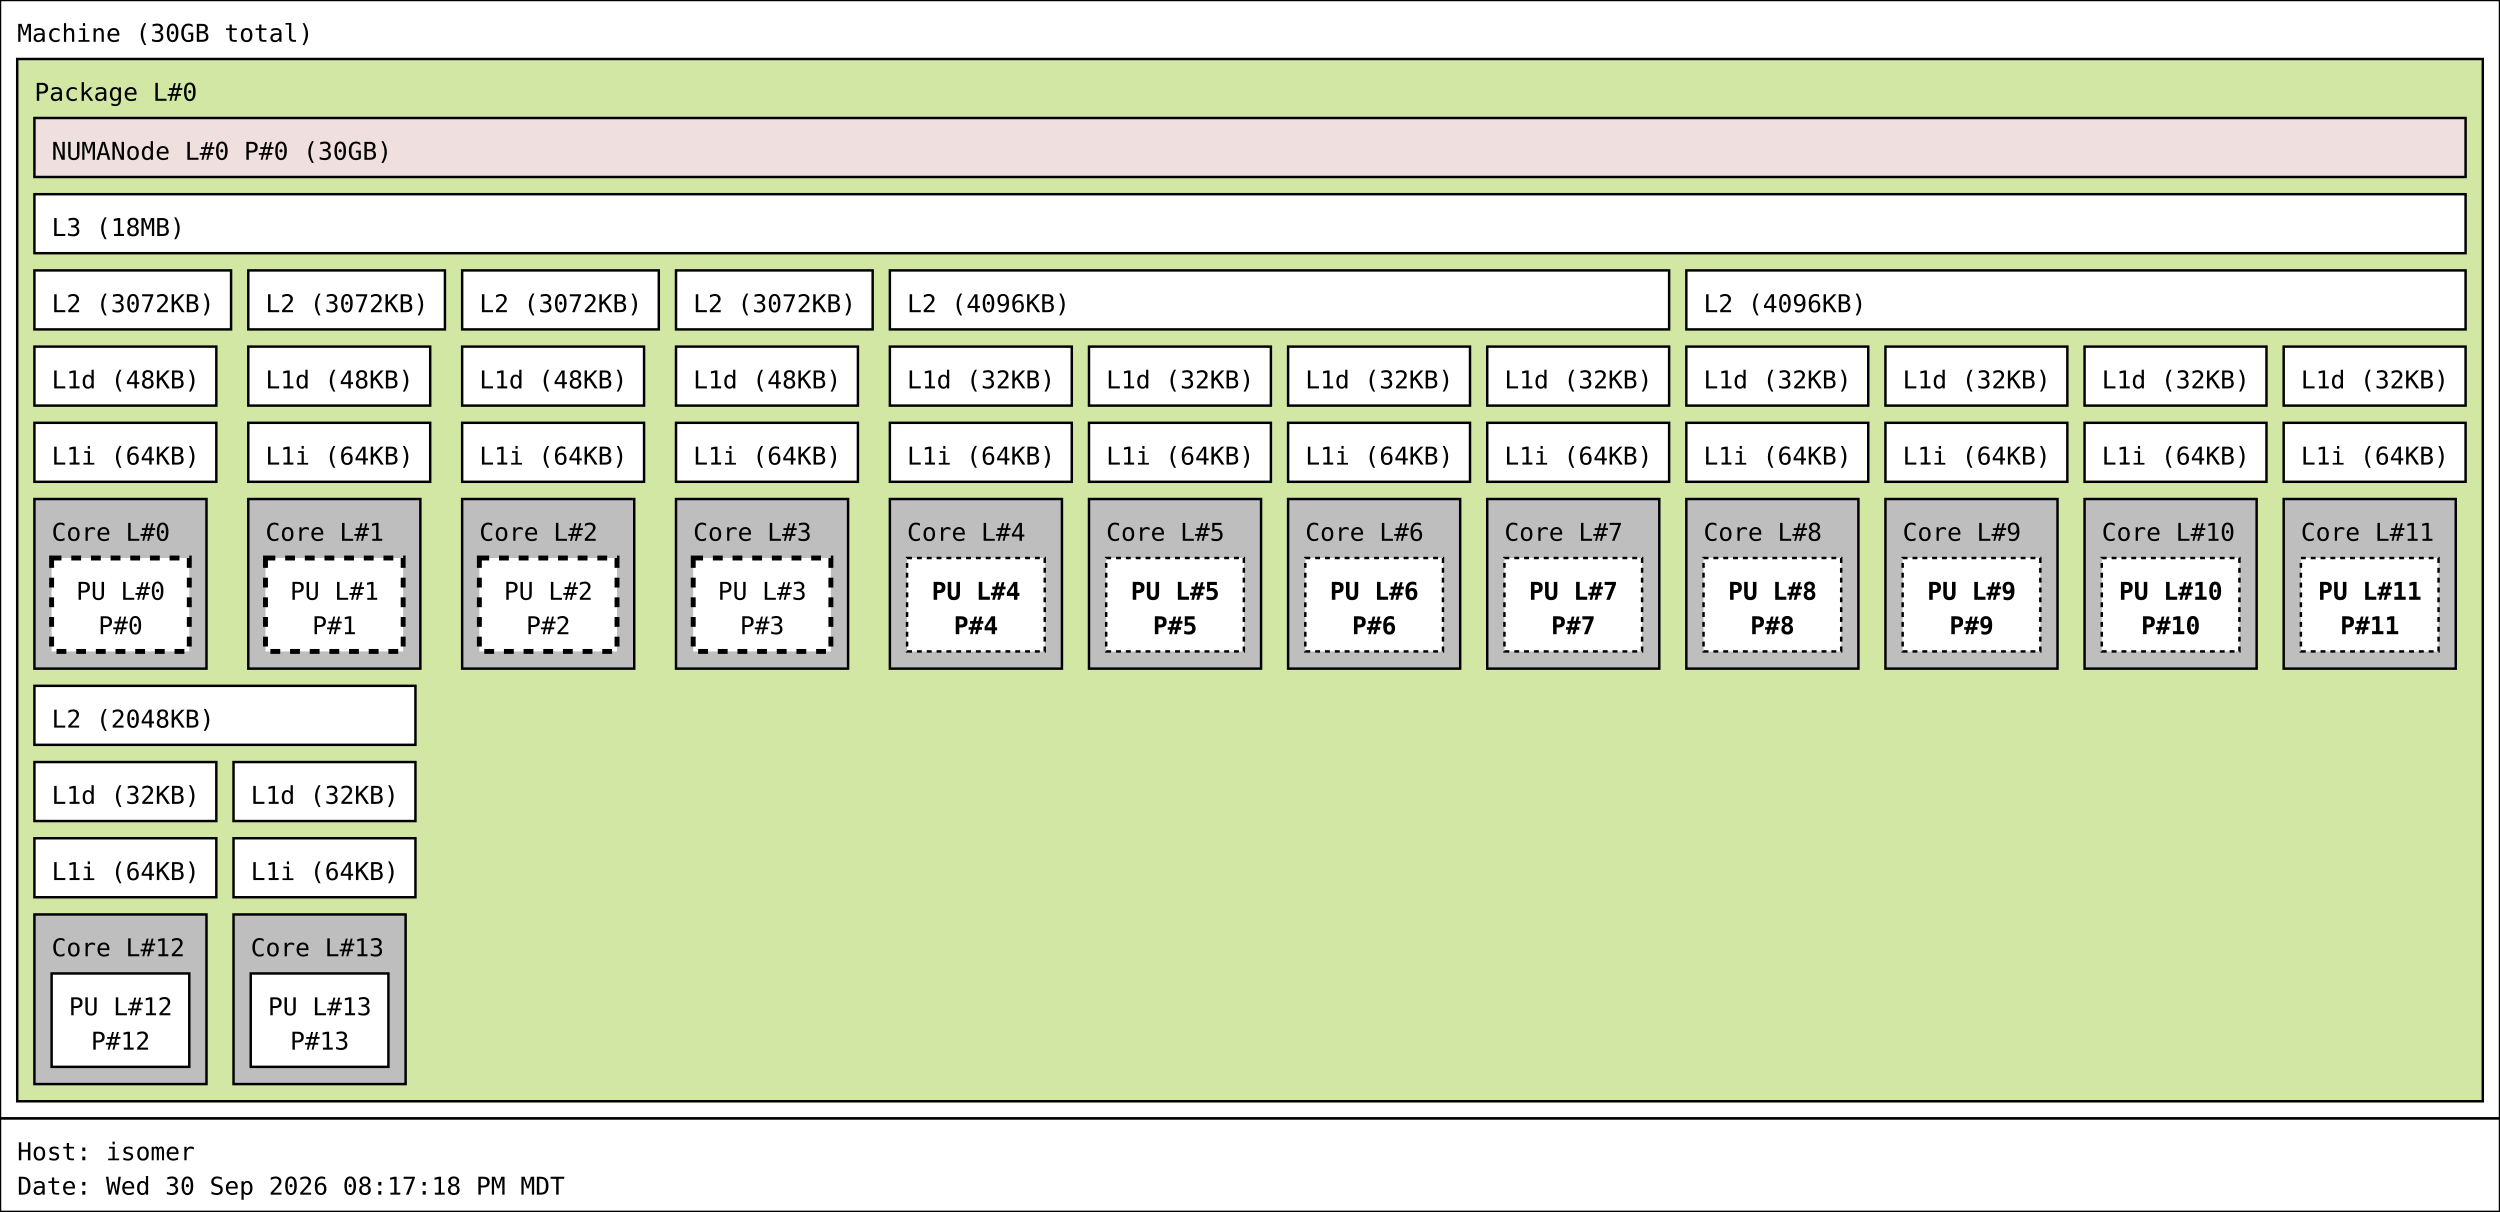
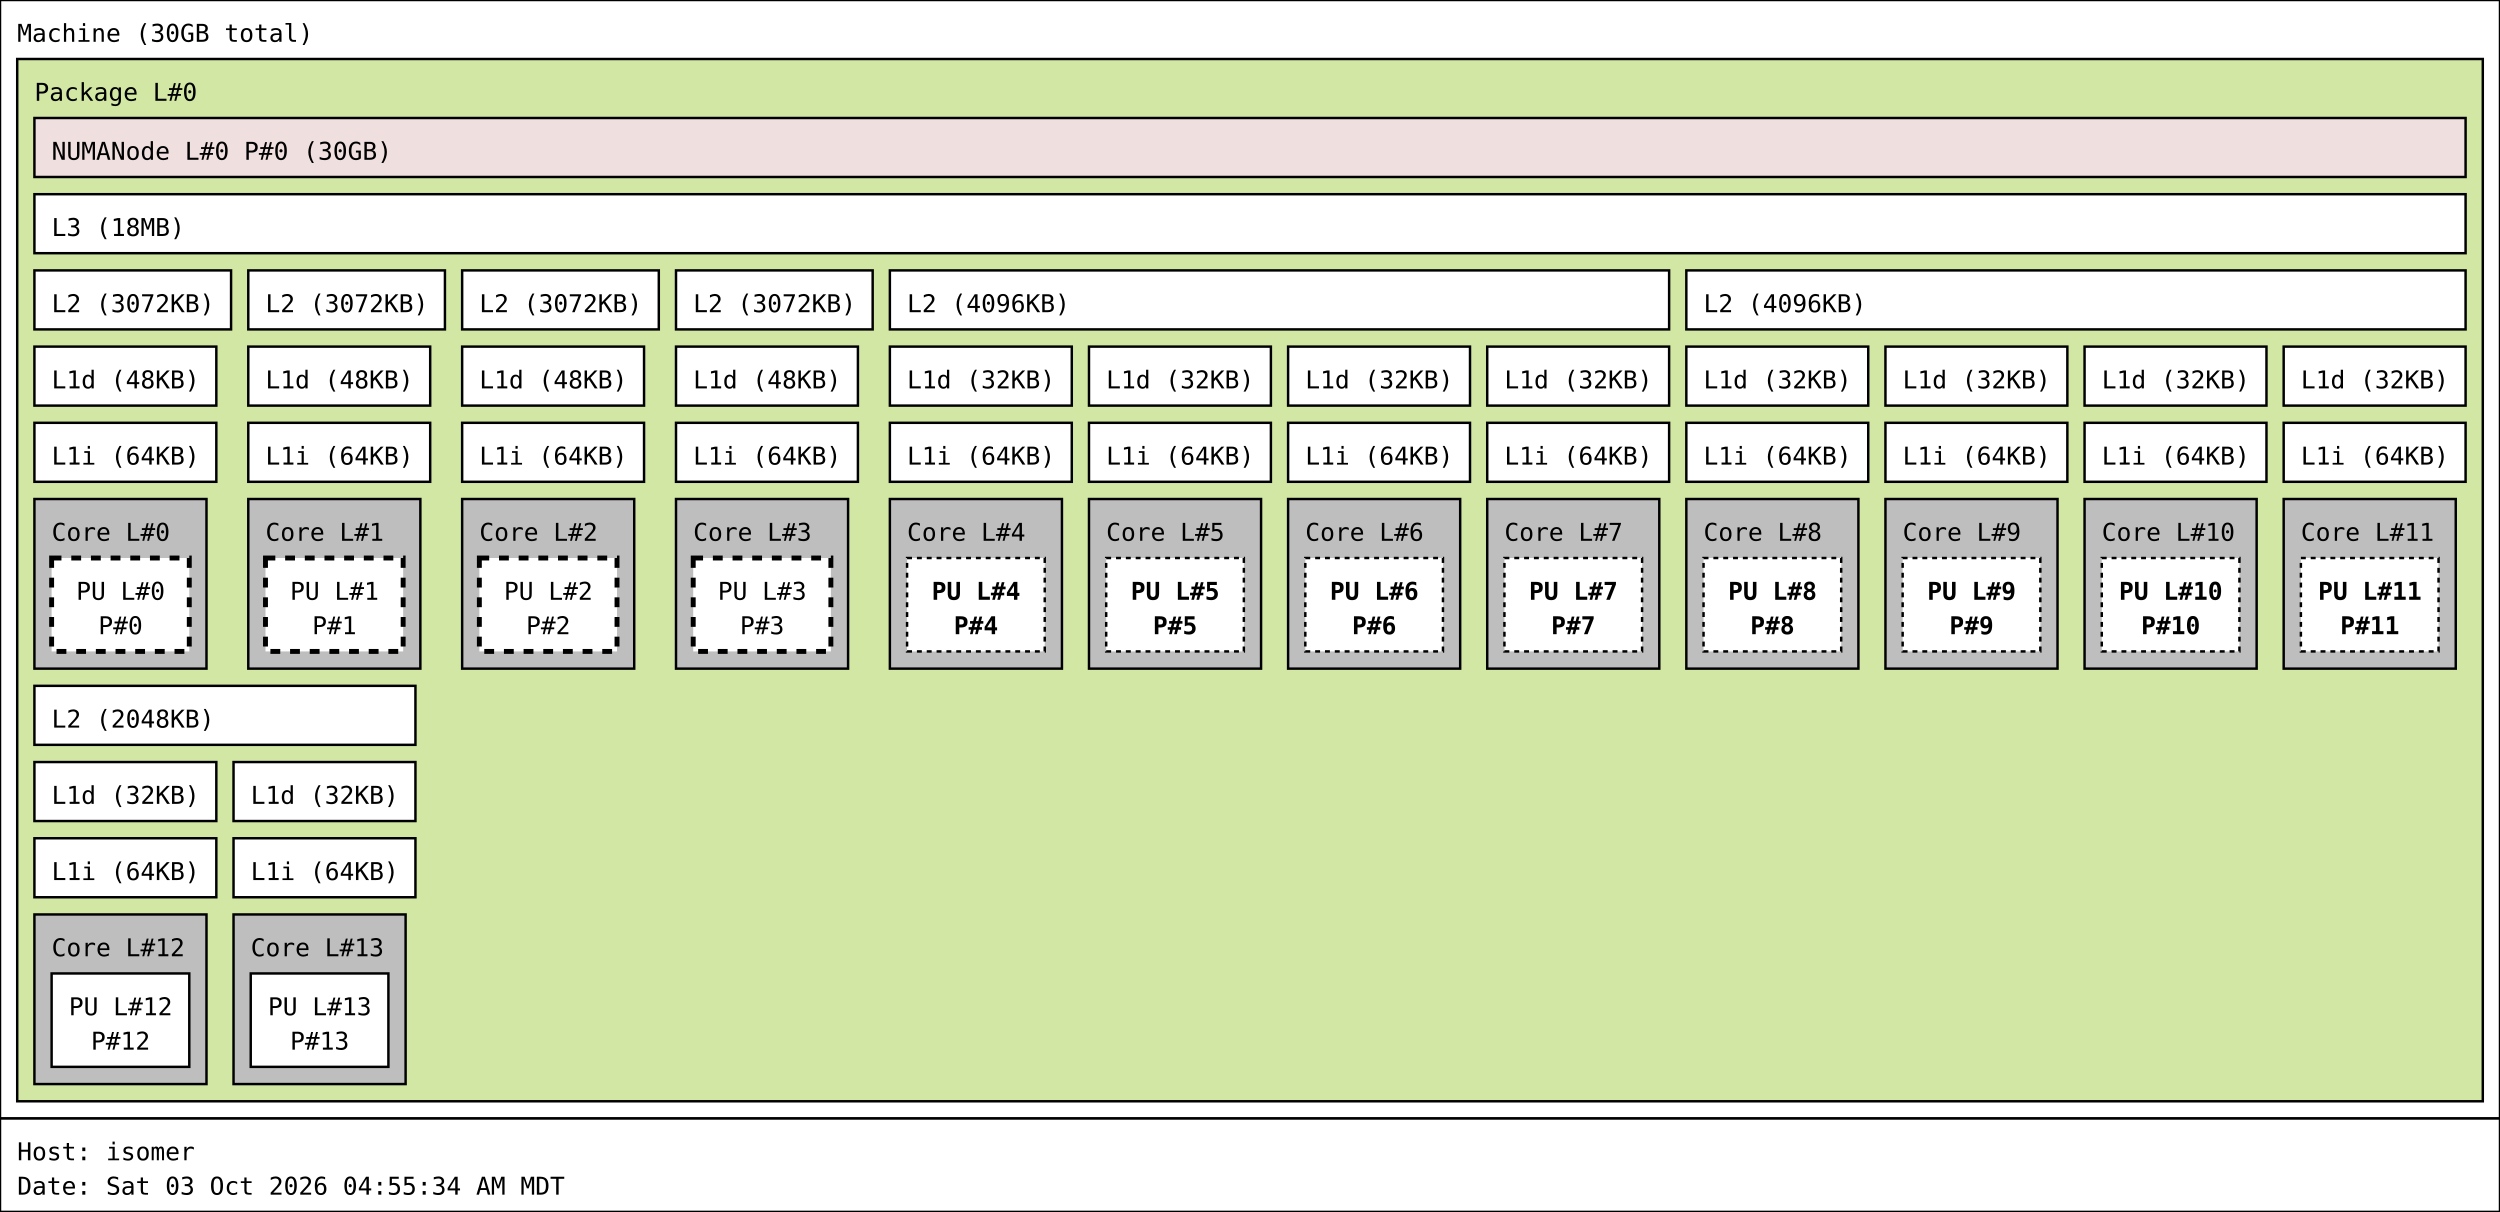
<svg xmlns="http://www.w3.org/2000/svg" width="1017px" height="493px" viewBox="0 0 1017px 493px" version="1.1">
  <rect id="Machine_0_rect" class="Machine" x="0" y="0" width="1017" height="455" fill="rgb(255,255,255)" stroke="rgb(0,0,0)" stroke-width="1" />
  <text id="Machine_0_text" class="Machine" font-family="Monospace" x="7" y="17" fill="rgb(0,0,0)" font-size="10px">Machine (30GB total)</text>
  <rect id="Package_0_rect" class="Package" x="7" y="24" width="1003" height="424" fill="rgb(210,231,164)" stroke="rgb(0,0,0)" stroke-width="1" />
  <text id="Package_0_text" class="Package" font-family="Monospace" x="14" y="41" fill="rgb(0,0,0)" font-size="10px">Package L#0</text>
  <rect id="L3_0_rect" class="L3" x="14" y="79" width="989" height="24" fill="rgb(255,255,255)" stroke="rgb(0,0,0)" stroke-width="1" />
  <text id="L3_0_text" class="L3" font-family="Monospace" x="21" y="96" fill="rgb(0,0,0)" font-size="10px">L3 (18MB)</text>
  <rect id="L2_0_rect" class="L2" x="14" y="110" width="80" height="24" fill="rgb(255,255,255)" stroke="rgb(0,0,0)" stroke-width="1" />
  <text id="L2_0_text" class="L2" font-family="Monospace" x="21" y="127" fill="rgb(0,0,0)" font-size="10px">L2 (3072KB)</text>
  <rect id="L1d_0_rect" class="L1d" x="14" y="141" width="74" height="24" fill="rgb(255,255,255)" stroke="rgb(0,0,0)" stroke-width="1" />
  <text id="L1d_0_text" class="L1d" font-family="Monospace" x="21" y="158" fill="rgb(0,0,0)" font-size="10px">L1d (48KB)</text>
  <rect id="L1i_0_rect" class="L1i" x="14" y="172" width="74" height="24" fill="rgb(255,255,255)" stroke="rgb(0,0,0)" stroke-width="1" />
  <text id="L1i_0_text" class="L1i" font-family="Monospace" x="21" y="189" fill="rgb(0,0,0)" font-size="10px">L1i (64KB)</text>
  <rect id="Core_0_rect" class="Core" x="14" y="203" width="70" height="69" fill="rgb(190,190,190)" stroke="rgb(0,0,0)" stroke-width="1" />
  <text id="Core_0_text" class="Core" font-family="Monospace" x="21" y="220" fill="rgb(0,0,0)" font-size="10px">Core L#0</text>
  <rect id="PU_0_rect" class="PU" x="21" y="227" width="56" height="38" fill="rgb(255,255,255)" stroke="rgb(0,0,0)" stroke-width="2" stroke-dasharray="4" />
  <text id="PU_0_text" class="PU" font-family="Monospace" x="31" y="244" fill="rgb(0,0,0)" font-size="10px">PU L#0</text>
  <text id="PU_0_text_1" class="PU" font-family="Monospace" x="40" y="258" fill="rgb(0,0,0)" font-size="10px">P#0</text>
  <rect id="L2_1_rect" class="L2" x="101" y="110" width="80" height="24" fill="rgb(255,255,255)" stroke="rgb(0,0,0)" stroke-width="1" />
  <text id="L2_1_text" class="L2" font-family="Monospace" x="108" y="127" fill="rgb(0,0,0)" font-size="10px">L2 (3072KB)</text>
  <rect id="L1d_1_rect" class="L1d" x="101" y="141" width="74" height="24" fill="rgb(255,255,255)" stroke="rgb(0,0,0)" stroke-width="1" />
  <text id="L1d_1_text" class="L1d" font-family="Monospace" x="108" y="158" fill="rgb(0,0,0)" font-size="10px">L1d (48KB)</text>
  <rect id="L1i_1_rect" class="L1i" x="101" y="172" width="74" height="24" fill="rgb(255,255,255)" stroke="rgb(0,0,0)" stroke-width="1" />
  <text id="L1i_1_text" class="L1i" font-family="Monospace" x="108" y="189" fill="rgb(0,0,0)" font-size="10px">L1i (64KB)</text>
  <rect id="Core_1_rect" class="Core" x="101" y="203" width="70" height="69" fill="rgb(190,190,190)" stroke="rgb(0,0,0)" stroke-width="1" />
  <text id="Core_1_text" class="Core" font-family="Monospace" x="108" y="220" fill="rgb(0,0,0)" font-size="10px">Core L#1</text>
  <rect id="PU_1_rect" class="PU" x="108" y="227" width="56" height="38" fill="rgb(255,255,255)" stroke="rgb(0,0,0)" stroke-width="2" stroke-dasharray="4" />
  <text id="PU_1_text" class="PU" font-family="Monospace" x="118" y="244" fill="rgb(0,0,0)" font-size="10px">PU L#1</text>
  <text id="PU_1_text_1" class="PU" font-family="Monospace" x="127" y="258" fill="rgb(0,0,0)" font-size="10px">P#1</text>
  <rect id="L2_2_rect" class="L2" x="188" y="110" width="80" height="24" fill="rgb(255,255,255)" stroke="rgb(0,0,0)" stroke-width="1" />
  <text id="L2_2_text" class="L2" font-family="Monospace" x="195" y="127" fill="rgb(0,0,0)" font-size="10px">L2 (3072KB)</text>
  <rect id="L1d_2_rect" class="L1d" x="188" y="141" width="74" height="24" fill="rgb(255,255,255)" stroke="rgb(0,0,0)" stroke-width="1" />
  <text id="L1d_2_text" class="L1d" font-family="Monospace" x="195" y="158" fill="rgb(0,0,0)" font-size="10px">L1d (48KB)</text>
  <rect id="L1i_2_rect" class="L1i" x="188" y="172" width="74" height="24" fill="rgb(255,255,255)" stroke="rgb(0,0,0)" stroke-width="1" />
  <text id="L1i_2_text" class="L1i" font-family="Monospace" x="195" y="189" fill="rgb(0,0,0)" font-size="10px">L1i (64KB)</text>
  <rect id="Core_2_rect" class="Core" x="188" y="203" width="70" height="69" fill="rgb(190,190,190)" stroke="rgb(0,0,0)" stroke-width="1" />
  <text id="Core_2_text" class="Core" font-family="Monospace" x="195" y="220" fill="rgb(0,0,0)" font-size="10px">Core L#2</text>
  <rect id="PU_2_rect" class="PU" x="195" y="227" width="56" height="38" fill="rgb(255,255,255)" stroke="rgb(0,0,0)" stroke-width="2" stroke-dasharray="4" />
  <text id="PU_2_text" class="PU" font-family="Monospace" x="205" y="244" fill="rgb(0,0,0)" font-size="10px">PU L#2</text>
  <text id="PU_2_text_1" class="PU" font-family="Monospace" x="214" y="258" fill="rgb(0,0,0)" font-size="10px">P#2</text>
  <rect id="L2_3_rect" class="L2" x="275" y="110" width="80" height="24" fill="rgb(255,255,255)" stroke="rgb(0,0,0)" stroke-width="1" />
  <text id="L2_3_text" class="L2" font-family="Monospace" x="282" y="127" fill="rgb(0,0,0)" font-size="10px">L2 (3072KB)</text>
  <rect id="L1d_3_rect" class="L1d" x="275" y="141" width="74" height="24" fill="rgb(255,255,255)" stroke="rgb(0,0,0)" stroke-width="1" />
  <text id="L1d_3_text" class="L1d" font-family="Monospace" x="282" y="158" fill="rgb(0,0,0)" font-size="10px">L1d (48KB)</text>
  <rect id="L1i_3_rect" class="L1i" x="275" y="172" width="74" height="24" fill="rgb(255,255,255)" stroke="rgb(0,0,0)" stroke-width="1" />
  <text id="L1i_3_text" class="L1i" font-family="Monospace" x="282" y="189" fill="rgb(0,0,0)" font-size="10px">L1i (64KB)</text>
  <rect id="Core_3_rect" class="Core" x="275" y="203" width="70" height="69" fill="rgb(190,190,190)" stroke="rgb(0,0,0)" stroke-width="1" />
  <text id="Core_3_text" class="Core" font-family="Monospace" x="282" y="220" fill="rgb(0,0,0)" font-size="10px">Core L#3</text>
  <rect id="PU_3_rect" class="PU" x="282" y="227" width="56" height="38" fill="rgb(255,255,255)" stroke="rgb(0,0,0)" stroke-width="2" stroke-dasharray="4" />
  <text id="PU_3_text" class="PU" font-family="Monospace" x="292" y="244" fill="rgb(0,0,0)" font-size="10px">PU L#3</text>
  <text id="PU_3_text_1" class="PU" font-family="Monospace" x="301" y="258" fill="rgb(0,0,0)" font-size="10px">P#3</text>
  <rect id="L2_4_rect" class="L2" x="362" y="110" width="317" height="24" fill="rgb(255,255,255)" stroke="rgb(0,0,0)" stroke-width="1" />
  <text id="L2_4_text" class="L2" font-family="Monospace" x="369" y="127" fill="rgb(0,0,0)" font-size="10px">L2 (4096KB)</text>
  <rect id="L1d_4_rect" class="L1d" x="362" y="141" width="74" height="24" fill="rgb(255,255,255)" stroke="rgb(0,0,0)" stroke-width="1" />
  <text id="L1d_4_text" class="L1d" font-family="Monospace" x="369" y="158" fill="rgb(0,0,0)" font-size="10px">L1d (32KB)</text>
  <rect id="L1i_4_rect" class="L1i" x="362" y="172" width="74" height="24" fill="rgb(255,255,255)" stroke="rgb(0,0,0)" stroke-width="1" />
  <text id="L1i_4_text" class="L1i" font-family="Monospace" x="369" y="189" fill="rgb(0,0,0)" font-size="10px">L1i (64KB)</text>
  <rect id="Core_4_rect" class="Core" x="362" y="203" width="70" height="69" fill="rgb(190,190,190)" stroke="rgb(0,0,0)" stroke-width="1" />
  <text id="Core_4_text" class="Core" font-family="Monospace" x="369" y="220" fill="rgb(0,0,0)" font-size="10px">Core L#4</text>
  <rect id="PU_4_rect" class="PU" x="369" y="227" width="56" height="38" fill="rgb(255,255,255)" stroke="rgb(0,0,0)" stroke-width="1" stroke-dasharray="2" />
  <text id="PU_4_text" class="PU" font-family="Monospace" font-weight="bold" x="379" y="244" fill="rgb(0,0,0)" font-size="10px">PU L#4</text>
  <text id="PU_4_text_1" class="PU" font-family="Monospace" font-weight="bold" x="388" y="258" fill="rgb(0,0,0)" font-size="10px">P#4</text>
  <rect id="L1d_5_rect" class="L1d" x="443" y="141" width="74" height="24" fill="rgb(255,255,255)" stroke="rgb(0,0,0)" stroke-width="1" />
  <text id="L1d_5_text" class="L1d" font-family="Monospace" x="450" y="158" fill="rgb(0,0,0)" font-size="10px">L1d (32KB)</text>
  <rect id="L1i_5_rect" class="L1i" x="443" y="172" width="74" height="24" fill="rgb(255,255,255)" stroke="rgb(0,0,0)" stroke-width="1" />
  <text id="L1i_5_text" class="L1i" font-family="Monospace" x="450" y="189" fill="rgb(0,0,0)" font-size="10px">L1i (64KB)</text>
  <rect id="Core_5_rect" class="Core" x="443" y="203" width="70" height="69" fill="rgb(190,190,190)" stroke="rgb(0,0,0)" stroke-width="1" />
  <text id="Core_5_text" class="Core" font-family="Monospace" x="450" y="220" fill="rgb(0,0,0)" font-size="10px">Core L#5</text>
  <rect id="PU_5_rect" class="PU" x="450" y="227" width="56" height="38" fill="rgb(255,255,255)" stroke="rgb(0,0,0)" stroke-width="1" stroke-dasharray="2" />
  <text id="PU_5_text" class="PU" font-family="Monospace" font-weight="bold" x="460" y="244" fill="rgb(0,0,0)" font-size="10px">PU L#5</text>
  <text id="PU_5_text_1" class="PU" font-family="Monospace" font-weight="bold" x="469" y="258" fill="rgb(0,0,0)" font-size="10px">P#5</text>
  <rect id="L1d_6_rect" class="L1d" x="524" y="141" width="74" height="24" fill="rgb(255,255,255)" stroke="rgb(0,0,0)" stroke-width="1" />
  <text id="L1d_6_text" class="L1d" font-family="Monospace" x="531" y="158" fill="rgb(0,0,0)" font-size="10px">L1d (32KB)</text>
  <rect id="L1i_6_rect" class="L1i" x="524" y="172" width="74" height="24" fill="rgb(255,255,255)" stroke="rgb(0,0,0)" stroke-width="1" />
  <text id="L1i_6_text" class="L1i" font-family="Monospace" x="531" y="189" fill="rgb(0,0,0)" font-size="10px">L1i (64KB)</text>
  <rect id="Core_6_rect" class="Core" x="524" y="203" width="70" height="69" fill="rgb(190,190,190)" stroke="rgb(0,0,0)" stroke-width="1" />
  <text id="Core_6_text" class="Core" font-family="Monospace" x="531" y="220" fill="rgb(0,0,0)" font-size="10px">Core L#6</text>
  <rect id="PU_6_rect" class="PU" x="531" y="227" width="56" height="38" fill="rgb(255,255,255)" stroke="rgb(0,0,0)" stroke-width="1" stroke-dasharray="2" />
  <text id="PU_6_text" class="PU" font-family="Monospace" font-weight="bold" x="541" y="244" fill="rgb(0,0,0)" font-size="10px">PU L#6</text>
  <text id="PU_6_text_1" class="PU" font-family="Monospace" font-weight="bold" x="550" y="258" fill="rgb(0,0,0)" font-size="10px">P#6</text>
  <rect id="L1d_7_rect" class="L1d" x="605" y="141" width="74" height="24" fill="rgb(255,255,255)" stroke="rgb(0,0,0)" stroke-width="1" />
  <text id="L1d_7_text" class="L1d" font-family="Monospace" x="612" y="158" fill="rgb(0,0,0)" font-size="10px">L1d (32KB)</text>
  <rect id="L1i_7_rect" class="L1i" x="605" y="172" width="74" height="24" fill="rgb(255,255,255)" stroke="rgb(0,0,0)" stroke-width="1" />
  <text id="L1i_7_text" class="L1i" font-family="Monospace" x="612" y="189" fill="rgb(0,0,0)" font-size="10px">L1i (64KB)</text>
  <rect id="Core_7_rect" class="Core" x="605" y="203" width="70" height="69" fill="rgb(190,190,190)" stroke="rgb(0,0,0)" stroke-width="1" />
  <text id="Core_7_text" class="Core" font-family="Monospace" x="612" y="220" fill="rgb(0,0,0)" font-size="10px">Core L#7</text>
  <rect id="PU_7_rect" class="PU" x="612" y="227" width="56" height="38" fill="rgb(255,255,255)" stroke="rgb(0,0,0)" stroke-width="1" stroke-dasharray="2" />
  <text id="PU_7_text" class="PU" font-family="Monospace" font-weight="bold" x="622" y="244" fill="rgb(0,0,0)" font-size="10px">PU L#7</text>
  <text id="PU_7_text_1" class="PU" font-family="Monospace" font-weight="bold" x="631" y="258" fill="rgb(0,0,0)" font-size="10px">P#7</text>
  <rect id="L2_5_rect" class="L2" x="686" y="110" width="317" height="24" fill="rgb(255,255,255)" stroke="rgb(0,0,0)" stroke-width="1" />
  <text id="L2_5_text" class="L2" font-family="Monospace" x="693" y="127" fill="rgb(0,0,0)" font-size="10px">L2 (4096KB)</text>
  <rect id="L1d_8_rect" class="L1d" x="686" y="141" width="74" height="24" fill="rgb(255,255,255)" stroke="rgb(0,0,0)" stroke-width="1" />
  <text id="L1d_8_text" class="L1d" font-family="Monospace" x="693" y="158" fill="rgb(0,0,0)" font-size="10px">L1d (32KB)</text>
  <rect id="L1i_8_rect" class="L1i" x="686" y="172" width="74" height="24" fill="rgb(255,255,255)" stroke="rgb(0,0,0)" stroke-width="1" />
  <text id="L1i_8_text" class="L1i" font-family="Monospace" x="693" y="189" fill="rgb(0,0,0)" font-size="10px">L1i (64KB)</text>
  <rect id="Core_8_rect" class="Core" x="686" y="203" width="70" height="69" fill="rgb(190,190,190)" stroke="rgb(0,0,0)" stroke-width="1" />
  <text id="Core_8_text" class="Core" font-family="Monospace" x="693" y="220" fill="rgb(0,0,0)" font-size="10px">Core L#8</text>
  <rect id="PU_8_rect" class="PU" x="693" y="227" width="56" height="38" fill="rgb(255,255,255)" stroke="rgb(0,0,0)" stroke-width="1" stroke-dasharray="2" />
  <text id="PU_8_text" class="PU" font-family="Monospace" font-weight="bold" x="703" y="244" fill="rgb(0,0,0)" font-size="10px">PU L#8</text>
  <text id="PU_8_text_1" class="PU" font-family="Monospace" font-weight="bold" x="712" y="258" fill="rgb(0,0,0)" font-size="10px">P#8</text>
  <rect id="L1d_9_rect" class="L1d" x="767" y="141" width="74" height="24" fill="rgb(255,255,255)" stroke="rgb(0,0,0)" stroke-width="1" />
  <text id="L1d_9_text" class="L1d" font-family="Monospace" x="774" y="158" fill="rgb(0,0,0)" font-size="10px">L1d (32KB)</text>
  <rect id="L1i_9_rect" class="L1i" x="767" y="172" width="74" height="24" fill="rgb(255,255,255)" stroke="rgb(0,0,0)" stroke-width="1" />
  <text id="L1i_9_text" class="L1i" font-family="Monospace" x="774" y="189" fill="rgb(0,0,0)" font-size="10px">L1i (64KB)</text>
  <rect id="Core_9_rect" class="Core" x="767" y="203" width="70" height="69" fill="rgb(190,190,190)" stroke="rgb(0,0,0)" stroke-width="1" />
  <text id="Core_9_text" class="Core" font-family="Monospace" x="774" y="220" fill="rgb(0,0,0)" font-size="10px">Core L#9</text>
  <rect id="PU_9_rect" class="PU" x="774" y="227" width="56" height="38" fill="rgb(255,255,255)" stroke="rgb(0,0,0)" stroke-width="1" stroke-dasharray="2" />
  <text id="PU_9_text" class="PU" font-family="Monospace" font-weight="bold" x="784" y="244" fill="rgb(0,0,0)" font-size="10px">PU L#9</text>
  <text id="PU_9_text_1" class="PU" font-family="Monospace" font-weight="bold" x="793" y="258" fill="rgb(0,0,0)" font-size="10px">P#9</text>
  <rect id="L1d_10_rect" class="L1d" x="848" y="141" width="74" height="24" fill="rgb(255,255,255)" stroke="rgb(0,0,0)" stroke-width="1" />
  <text id="L1d_10_text" class="L1d" font-family="Monospace" x="855" y="158" fill="rgb(0,0,0)" font-size="10px">L1d (32KB)</text>
  <rect id="L1i_10_rect" class="L1i" x="848" y="172" width="74" height="24" fill="rgb(255,255,255)" stroke="rgb(0,0,0)" stroke-width="1" />
  <text id="L1i_10_text" class="L1i" font-family="Monospace" x="855" y="189" fill="rgb(0,0,0)" font-size="10px">L1i (64KB)</text>
  <rect id="Core_10_rect" class="Core" x="848" y="203" width="70" height="69" fill="rgb(190,190,190)" stroke="rgb(0,0,0)" stroke-width="1" />
  <text id="Core_10_text" class="Core" font-family="Monospace" x="855" y="220" fill="rgb(0,0,0)" font-size="10px">Core L#10</text>
  <rect id="PU_10_rect" class="PU" x="855" y="227" width="56" height="38" fill="rgb(255,255,255)" stroke="rgb(0,0,0)" stroke-width="1" stroke-dasharray="2" />
  <text id="PU_10_text" class="PU" font-family="Monospace" font-weight="bold" x="862" y="244" fill="rgb(0,0,0)" font-size="10px">PU L#10</text>
  <text id="PU_10_text_1" class="PU" font-family="Monospace" font-weight="bold" x="871" y="258" fill="rgb(0,0,0)" font-size="10px">P#10</text>
  <rect id="L1d_11_rect" class="L1d" x="929" y="141" width="74" height="24" fill="rgb(255,255,255)" stroke="rgb(0,0,0)" stroke-width="1" />
  <text id="L1d_11_text" class="L1d" font-family="Monospace" x="936" y="158" fill="rgb(0,0,0)" font-size="10px">L1d (32KB)</text>
  <rect id="L1i_11_rect" class="L1i" x="929" y="172" width="74" height="24" fill="rgb(255,255,255)" stroke="rgb(0,0,0)" stroke-width="1" />
  <text id="L1i_11_text" class="L1i" font-family="Monospace" x="936" y="189" fill="rgb(0,0,0)" font-size="10px">L1i (64KB)</text>
  <rect id="Core_11_rect" class="Core" x="929" y="203" width="70" height="69" fill="rgb(190,190,190)" stroke="rgb(0,0,0)" stroke-width="1" />
  <text id="Core_11_text" class="Core" font-family="Monospace" x="936" y="220" fill="rgb(0,0,0)" font-size="10px">Core L#11</text>
  <rect id="PU_11_rect" class="PU" x="936" y="227" width="56" height="38" fill="rgb(255,255,255)" stroke="rgb(0,0,0)" stroke-width="1" stroke-dasharray="2" />
  <text id="PU_11_text" class="PU" font-family="Monospace" font-weight="bold" x="943" y="244" fill="rgb(0,0,0)" font-size="10px">PU L#11</text>
  <text id="PU_11_text_1" class="PU" font-family="Monospace" font-weight="bold" x="952" y="258" fill="rgb(0,0,0)" font-size="10px">P#11</text>
  <rect id="L2_6_rect" class="L2" x="14" y="279" width="155" height="24" fill="rgb(255,255,255)" stroke="rgb(0,0,0)" stroke-width="1" />
  <text id="L2_6_text" class="L2" font-family="Monospace" x="21" y="296" fill="rgb(0,0,0)" font-size="10px">L2 (2048KB)</text>
  <rect id="L1d_12_rect" class="L1d" x="14" y="310" width="74" height="24" fill="rgb(255,255,255)" stroke="rgb(0,0,0)" stroke-width="1" />
  <text id="L1d_12_text" class="L1d" font-family="Monospace" x="21" y="327" fill="rgb(0,0,0)" font-size="10px">L1d (32KB)</text>
  <rect id="L1i_12_rect" class="L1i" x="14" y="341" width="74" height="24" fill="rgb(255,255,255)" stroke="rgb(0,0,0)" stroke-width="1" />
  <text id="L1i_12_text" class="L1i" font-family="Monospace" x="21" y="358" fill="rgb(0,0,0)" font-size="10px">L1i (64KB)</text>
  <rect id="Core_12_rect" class="Core" x="14" y="372" width="70" height="69" fill="rgb(190,190,190)" stroke="rgb(0,0,0)" stroke-width="1" />
  <text id="Core_12_text" class="Core" font-family="Monospace" x="21" y="389" fill="rgb(0,0,0)" font-size="10px">Core L#12</text>
  <rect id="PU_12_rect" class="PU" x="21" y="396" width="56" height="38" fill="rgb(255,255,255)" stroke="rgb(0,0,0)" stroke-width="1" />
  <text id="PU_12_text" class="PU" font-family="Monospace" x="28" y="413" fill="rgb(0,0,0)" font-size="10px">PU L#12</text>
  <text id="PU_12_text_1" class="PU" font-family="Monospace" x="37" y="427" fill="rgb(0,0,0)" font-size="10px">P#12</text>
  <rect id="L1d_13_rect" class="L1d" x="95" y="310" width="74" height="24" fill="rgb(255,255,255)" stroke="rgb(0,0,0)" stroke-width="1" />
  <text id="L1d_13_text" class="L1d" font-family="Monospace" x="102" y="327" fill="rgb(0,0,0)" font-size="10px">L1d (32KB)</text>
  <rect id="L1i_13_rect" class="L1i" x="95" y="341" width="74" height="24" fill="rgb(255,255,255)" stroke="rgb(0,0,0)" stroke-width="1" />
  <text id="L1i_13_text" class="L1i" font-family="Monospace" x="102" y="358" fill="rgb(0,0,0)" font-size="10px">L1i (64KB)</text>
  <rect id="Core_13_rect" class="Core" x="95" y="372" width="70" height="69" fill="rgb(190,190,190)" stroke="rgb(0,0,0)" stroke-width="1" />
  <text id="Core_13_text" class="Core" font-family="Monospace" x="102" y="389" fill="rgb(0,0,0)" font-size="10px">Core L#13</text>
  <rect id="PU_13_rect" class="PU" x="102" y="396" width="56" height="38" fill="rgb(255,255,255)" stroke="rgb(0,0,0)" stroke-width="1" />
  <text id="PU_13_text" class="PU" font-family="Monospace" x="109" y="413" fill="rgb(0,0,0)" font-size="10px">PU L#13</text>
  <text id="PU_13_text_1" class="PU" font-family="Monospace" x="118" y="427" fill="rgb(0,0,0)" font-size="10px">P#13</text>
  <rect id="NUMANode_0_rect" class="NUMANode" x="14" y="48" width="989" height="24" fill="rgb(239,223,222)" stroke="rgb(0,0,0)" stroke-width="1" />
  <text id="NUMANode_0_text" class="NUMANode" font-family="Monospace" x="21" y="65" fill="rgb(0,0,0)" font-size="10px">NUMANode L#0 P#0 (30GB)</text>
  <rect id="anon_rect" x="0" y="455" width="1017" height="38" fill="rgb(255,255,255)" stroke="rgb(0,0,0)" stroke-width="1" />
  <text id="anon_text" font-family="Monospace" x="7" y="472" fill="rgb(0,0,0)" font-size="10px">Host: isomer</text>
-   <text id="anon_text_1" font-family="Monospace" x="7" y="486" fill="rgb(0,0,0)" font-size="10px">Date: Wed 30 Sep 2026 08:17:18 PM MDT</text>
+   <text id="anon_text_1" font-family="Monospace" x="7" y="486" fill="rgb(0,0,0)" font-size="10px">Date: Sat 03 Oct 2026 04:55:34 AM MDT</text>
</svg>
